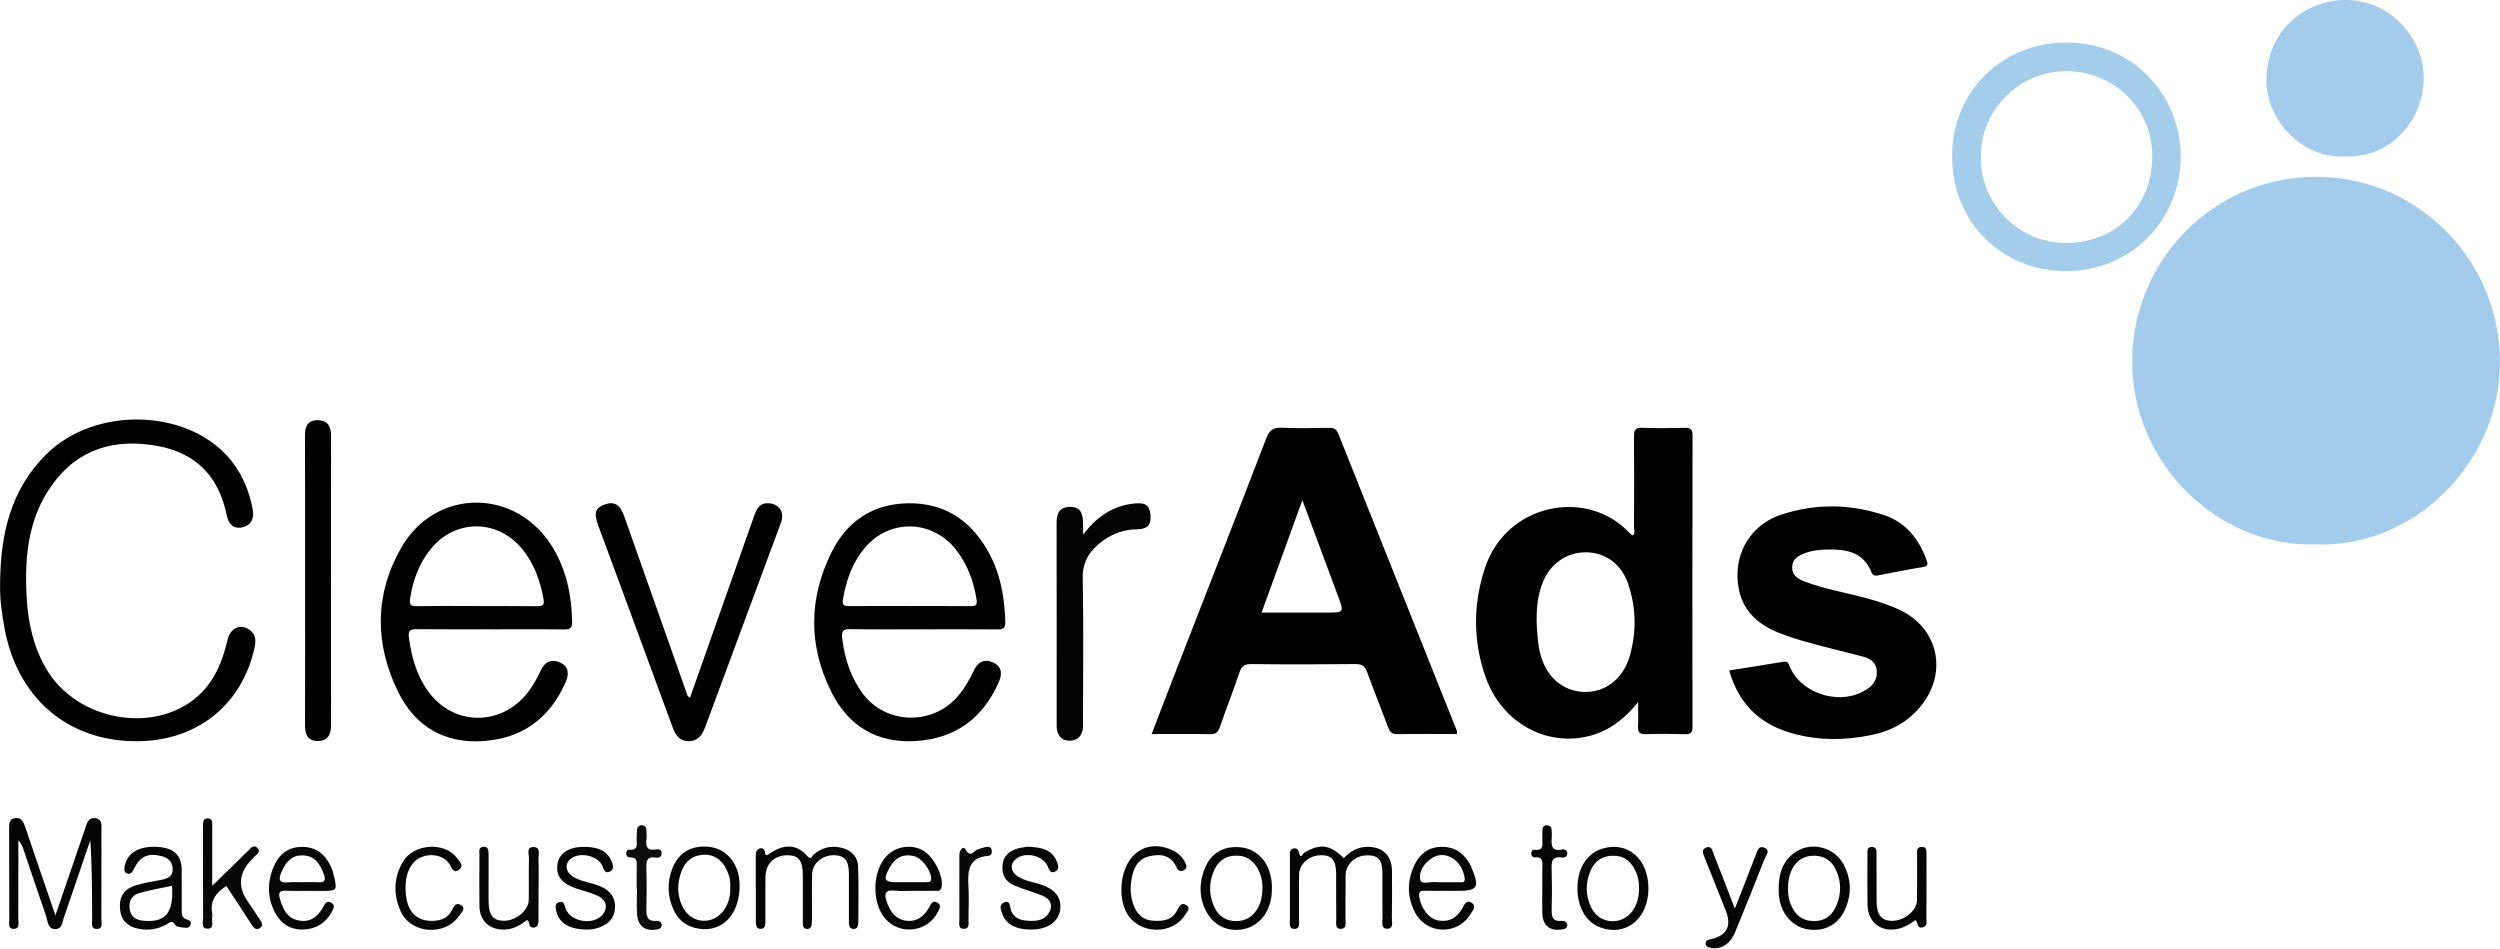
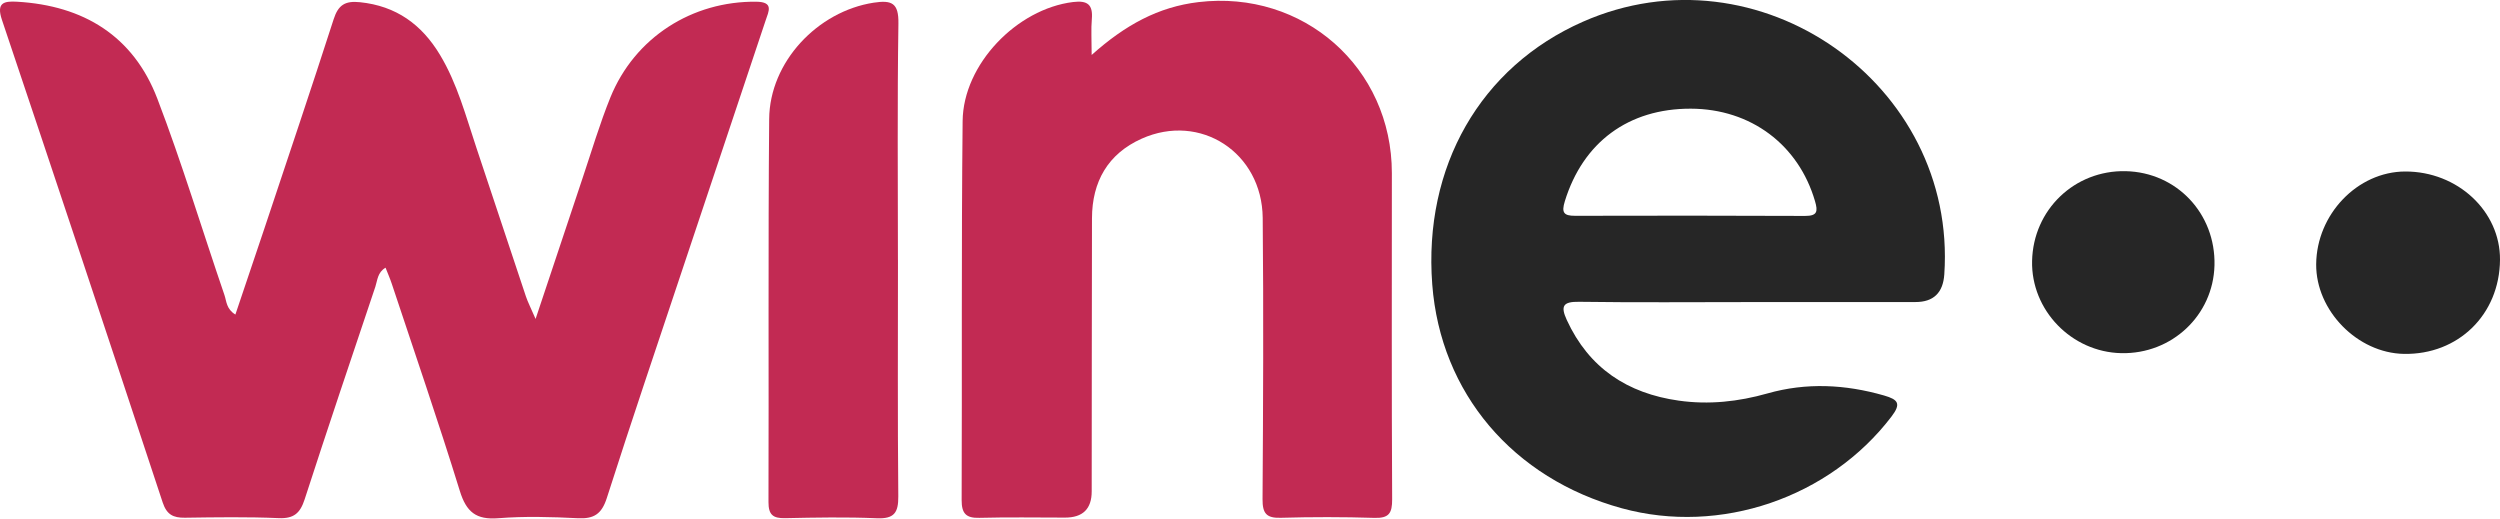
- <svg xmlns="http://www.w3.org/2000/svg" id="Layer_2" data-name="Layer 2" viewBox="0 0 1089.16 413.13">
+ <svg xmlns="http://www.w3.org/2000/svg" id="Layer_2" data-name="Layer 2" viewBox="0 0 612.83 127.1">
  <defs>
    <style>
      .cls-1 {
-         fill: #040404;
+         fill: #c22a53;
      }

      .cls-2 {
-         fill: #010101;
-       }
- 
-       .cls-3 {
-         fill: #060606;
-       }
- 
-       .cls-4 {
-         fill: #050505;
-       }
- 
-       .cls-5 {
-         fill: #020202;
-       }
- 
-       .cls-6 {
-         fill: #a4cceb;
-       }
- 
-       .cls-7 {
-         fill: #080808;
-       }
- 
-       .cls-8 {
-         fill: #070707;
-       }
- 
-       .cls-9 {
-         fill: #0d0d0d;
-       }
- 
-       .cls-10 {
-         fill: #a2cbec;
+         fill: #262626;
      }
    </style>
  </defs>
  <g id="Layer_1-2" data-name="Layer 1">
-     <g id="_4burYI" data-name="4burYI">
-       <g>
-         <path class="cls-10" d="M1008.88,237.17c-42.06,1.39-80.33-34.99-79.95-80.12,.38-44.22,35.71-79.81,79.75-80.04,44.24-.23,80.99,36.18,80.46,81.88-.49,42.28-36.82,79.84-80.27,78.28Z" />
-         <path d="M634.6,319.79c-8.59,0-17.22-.1-25.84,.06-2.6,.05-3.36-1.24-4.12-3.3-2.95-7.94-6.15-15.78-9.03-23.75-.94-2.6-2.21-3.52-5.04-3.49-15.16,.16-30.32,.19-45.48,0-3.14-.04-4.26,1.12-5.18,3.86-2.65,7.86-5.68,15.59-8.41,23.43-.74,2.13-1.57,3.31-4.13,3.26-8.31-.16-16.63-.06-25.64-.06,3.89-10.11,7.58-19.82,11.35-29.49,12.88-33.11,25.86-66.19,38.58-99.36,1.38-3.6,3.07-4.77,6.81-4.6,6.82,.31,13.66,.16,20.49,.05,2.1-.03,3.28,.52,4.11,2.6,17.2,43.21,34.47,86.38,51.7,129.57,.1,.26-.08,.63-.16,1.22Zm-84.98-52.91c9.86,0,19,0,28.14,0,7.82,0,7.84,0,5.19-7.15-5.04-13.6-10.12-27.19-15.56-41.82-6.09,16.77-11.78,32.46-17.77,48.97Z" />
-         <path d="M713.66,305.84c-6.86,8.61-14.53,13.8-24.29,15.44-17.95,3.02-35.52-7.66-42.1-26.18-5.57-15.69-5.55-31.69-.37-47.52,9.28-28.37,44.68-35.29,63.23-15.17,.31,.34,.74,.57,1.16,.89,1.35-1.13,.57-2.54,.58-3.73,.07-13.15,.11-26.31,0-39.46-.02-2.72,.58-3.84,3.56-3.73,6.15,.22,12.32,.16,18.48,.02,2.51-.06,3.47,.58,3.47,3.31-.08,42.29-.08,84.59-.03,126.88,0,2.27-.5,3.32-3.02,3.26-5.82-.15-11.66-.18-17.48,0-2.85,.09-3.33-1.22-3.21-3.62,.15-2.95,.03-5.92,.03-10.38Zm-44.14-33.15c.27,4.16,.5,8.32,1.58,12.37,2.64,9.91,9.64,15.99,18.9,16.4,8.88,.39,16.97-5.46,19.86-15.16,3.16-10.61,3.05-21.39-.53-31.92-2.94-8.65-9.83-13.63-18.23-13.75-8.52-.13-15.87,5.01-19.12,13.43-2.32,6.01-2.69,12.29-2.46,18.64Z" />
-         <path d="M753.34,292.09c8.03-1.28,15.9-2.48,23.75-3.81,1.96-.33,2.11,1.01,2.63,2.19,5.42,12.42,23,17.29,34.12,9.47,2.67-1.88,4.04-4.47,3.82-7.66-.24-3.45-2.61-5.31-5.71-6.14-7.71-2.05-15.49-3.86-23.18-5.97-4.64-1.27-9.28-2.68-13.75-4.45-12.41-4.92-18.27-13.48-18.05-25.86,.21-11.54,7.29-21.75,18.91-25.6,14.96-4.95,30.23-4.81,45.15,.23,9.23,3.12,14.88,10.24,18.23,19.29,.75,2.02,.76,2.91-1.72,3.31-6.4,1.02-12.77,2.28-19.13,3.56-1.57,.32-2.53,.11-3.14-1.44-3.34-8.46-10.51-9.9-18.38-9.82-3.49,.03-7,.32-10.34,1.52-2.94,1.05-5.61,2.45-5.76,6.07-.15,3.66,2.41,5.19,5.35,6.33,9.19,3.56,18.96,5,28.39,7.69,4.64,1.33,9.21,2.81,13.56,4.93,15.71,7.69,20.24,25.64,10.06,39.94-5.59,7.86-13.33,12.37-22.64,14.31-12.27,2.55-24.56,2.55-36.54-1.25-13.14-4.16-21.72-13.04-25.63-26.85Z" />
-         <path class="cls-10" d="M1021.89,68.15c-18.46,1.2-34.4-15.41-34.47-32.77-.08-22.25,16.78-34.93,33.58-35.37,20.09-.52,34.58,16.38,34.92,33.04,.4,19.72-14.98,35.91-34.02,35.1Z" />
-         <path class="cls-2" d="M.03,255.42c.02-23.13,4.81-41.91,19.62-57,21.68-22.1,63.65-20.54,81.61,2.93,4.65,6.07,7.38,12.97,8.82,20.41,.77,3.99-.54,7.19-4.71,8.01-4.17,.82-5.93-2.04-6.69-5.69-3.4-16.4-13.23-26.63-29.7-29.72-18.65-3.5-34.87,.94-46.35,16.97-10.44,14.57-11.95,31.43-11.03,48.66,.59,11.07,2.88,21.75,8.59,31.46,13.39,22.76,47.49,28.72,66.32,11.54,7.18-6.55,10.49-15.16,12.66-24.38,1.23-5.23,5.87-7.05,9.78-4.05,2.68,2.06,2.55,4.87,1.92,7.73-5.32,24.06-23.83,39.52-48.51,40.56-30.96,1.31-54.16-17.3-60.22-48.25-1.41-7.21-2.27-14.46-2.08-19.18Z" />
-         <path class="cls-6" d="M950.06,68.26c.01,27.75-21.9,49.78-49.47,49.86-28.18,.09-49.93-20.75-50.12-49.84-.18-28.33,21.86-50.03,50.32-49.76,29.42,.28,49.28,23.88,49.28,49.74Zm-87.03,0c-.56,20.07,16.42,38.26,38.2,37.59,20.83-.64,36.37-15.84,36.44-37.76,.07-20.72-16.8-37.28-37.72-37.08-21.04,.2-37.24,17.64-36.92,37.25Z" />
-         <path class="cls-2" d="M401.98,274.16c-10.5,0-21,.14-31.49-.08-3.27-.07-3.93,.95-3.57,3.98,1.06,8.93,3.72,17.21,9.21,24.43,9.85,12.97,29.69,13.62,40.7,1.36,3.14-3.5,5.46-7.51,7.45-11.75,1.74-3.71,4.64-5.32,8.55-3.38,3.76,1.86,3.84,4.96,2.29,8.48-6.94,15.79-18.92,24.56-36.17,25.64-16.98,1.06-29.44-6.6-36.84-21.52-9.93-20.01-9.82-40.52,.08-60.54,6.71-13.58,17.92-21.29,33.42-21.52,15.41-.23,26.71,6.99,34.39,20.11,5.7,9.74,7.69,20.43,7.97,31.58,.07,2.79-1.02,3.28-3.48,3.26-10.83-.1-21.66-.05-32.5-.04Zm-5.76-10.13c8.82,0,17.63-.06,26.45,.04,2.26,.02,3.22-.2,2.77-2.98-1.3-8.04-4.02-15.4-9.11-21.79-10.23-12.81-28.43-13.33-39.13-1.11-5.76,6.58-8.52,14.49-9.97,22.98-.49,2.83,.95,2.9,3.04,2.88,8.65-.07,17.3-.03,25.95-.03Z" />
-         <path class="cls-2" d="M213.63,274.16c-10.66,0-21.31,.06-31.97-.05-2.64-.03-3.96,.36-3.54,3.52,1.13,8.52,3.35,16.59,8.48,23.65,10.41,14.34,29.93,15.34,41.85,2.17,3.05-3.37,5.23-7.27,7.14-11.35,1.79-3.83,4.75-5.22,8.55-3.4,3.77,1.81,3.8,5.08,2.28,8.53-6.85,15.54-18.65,24.38-35.65,25.61-17.14,1.24-29.93-6.35-37.34-21.46-10.24-20.87-10.28-42.35,1.3-62.65,15.12-26.5,50.59-26.19,66.24,.06,5.86,9.83,8.04,20.61,8.29,31.94,.06,2.93-.92,3.54-3.64,3.5-10.65-.15-21.31-.06-31.97-.06Zm-6.04-10.14v.03c8.81,0,17.63-.08,26.44,.05,2.48,.04,3.2-.64,2.76-3.1-1.43-7.96-4.04-15.37-9.22-21.74-10.65-13.1-29.01-13.3-39.76-.26-5.2,6.3-7.88,13.71-9.13,21.76-.44,2.86,.39,3.35,2.97,3.31,8.65-.13,17.3-.05,25.94-.05Z" />
-         <path class="cls-2" d="M300.62,303.93c9.32-26.4,18.61-52.69,27.87-79,1.04-2.95,2.16-5.68,5.93-5.69,4.8-.02,7.55,3.78,5.87,8.33-11,29.74-22.07,59.45-33.06,89.19-1.32,3.58-3.28,6.27-7.45,6.15-3.95-.12-5.57-2.86-6.81-6.24-10.69-29.16-21.47-58.29-32.23-87.43-2.16-5.86-1.49-8.04,2.97-9.55,3.99-1.35,6.48,.22,8.3,5.39,9.02,25.51,18.03,51.04,27.02,76.56,.27,.76,.24,1.66,1.58,2.28Z" />
-         <path class="cls-5" d="M471.86,232.96c6.1-8.08,12.99-12.51,21.9-13.55,5.15-.6,7.03,.53,7.46,4.76,.45,4.41-1.35,6.38-5.93,6.43-5.24,.05-10.2,1.69-14.48,4.76-5.61,4.02-9.26,8.83-9.11,16.55,.42,20.63,.14,41.27,.13,61.9,0,1.49,.12,3.04-.22,4.47-.71,2.95-2.76,4.47-5.82,4.41-2.89-.06-4.61-1.68-5.23-4.43-.22-.96-.21-1.98-.21-2.97,0-29.12,.03-58.24-.03-87.37,0-4.06,1.06-6.93,5.65-7.09,4.14-.15,5.86,2.03,5.89,7.3,0,1.16,0,2.32,0,4.84Z" />
-         <path d="M132.91,253.08c0-20.99,.06-41.97-.05-62.96-.02-4.07,.9-7.08,5.54-7.05,4.46,.02,5.84,2.79,5.83,6.95-.06,41.97-.06,83.95,0,125.92,0,4.22-1.61,6.94-5.94,6.9-4.2-.04-5.43-2.89-5.41-6.8,.08-20.99,.04-41.97,.04-62.96h-.02Z" />
-         <path class="cls-1" d="M24.16,398.74c4.59-13.39,8.76-25.59,12.95-37.78,.75-2.18,1.31-4.93,4.37-4.52,3.21,.43,2.72,3.24,2.72,5.55,0,12.83,.02,25.65-.02,38.48,0,1.67,.76,4.22-1.99,4.24-2.74,.02-2.04-2.5-2.05-4.2-.04-11.42-.02-22.84-.81-34.4-3.35,9.81-6.7,19.62-10.05,29.43-.37,1.1-.65,2.24-1.13,3.29-1.03,2.28-.69,6.01-4.22,5.93-3.15-.07-3.09-3.52-3.87-5.74-3.34-9.56-6.51-19.18-9.76-28.77-.5-1.48-1.09-2.94-2.3-4.22,0,11.44,.02,22.89-.03,34.33,0,1.67,.8,4.24-1.89,4.32-2.75,.09-2.04-2.48-2.04-4.16-.05-12.99-.02-25.98-.06-38.97,0-2.22-.23-4.75,2.59-5.16,2.92-.43,3.77,2,4.55,4.33,4.14,12.24,8.36,24.45,13,38.01Z" />
-         <path class="cls-1" d="M329.25,387.14c0-4.83,.01-9.65,0-14.48,0-1.25,.28-2.44,1.46-2.93,1.27-.53,2.33,.05,2.52,1.47,.3,2.21,1.15,1.3,2.22,.58,5.8-3.92,11.39-4.43,16.41,1.31,1.51,1.73,1.85-.14,2.54-.74,3.37-2.92,7.26-4.02,11.59-3.15,4.55,.92,7.67,3.71,7.86,8.41,.31,7.98,.09,15.97,.09,23.96,0,1.61-.33,3.31-2.26,3.14-1.93-.17-1.83-2.05-1.84-3.54-.02-6.82,.01-13.65,0-20.47-.01-5.75-1.79-8-6.39-8.12-5.01-.13-9.5,3.48-9.64,8.08-.17,5.82-.04,11.65-.04,17.47,0,1.16,.02,2.33-.03,3.49-.07,1.57-.36,3.3-2.35,3.09-1.64-.17-1.62-1.79-1.62-3.18,.02-6.66,.03-13.31,0-19.97-.03-6.64-1.74-8.92-6.62-8.96-5.8-.04-9.65,3.73-9.68,9.53-.03,6.32,.01,12.65-.02,18.97,0,1.48,.05,3.44-1.84,3.57-2.32,.16-2.31-1.88-2.31-3.58,0-4.66,0-9.32,0-13.98h-.04Z" />
-         <path class="cls-1" d="M585.45,373.86c2.77-3,6.09-4.9,10.33-4.92,6.59-.03,10.58,3.73,10.65,10.36,.07,6.82,.06,13.65-.05,20.47-.03,1.81,.89,4.74-1.92,4.84-2.91,.11-2.13-2.82-2.15-4.65-.08-6.32-.03-12.65-.03-18.97,0-6.28-1.6-8.34-6.48-8.36-5.27-.02-9.48,3.71-9.57,8.72-.11,6.32,.02,12.65-.05,18.97-.02,1.68,.68,4.25-1.94,4.35-2.72,.1-2.06-2.48-2.08-4.16-.07-6.66-.02-13.31-.05-19.97-.02-5.69-1.89-7.97-6.46-7.96-5.3,0-9.64,3.76-9.69,8.54-.07,6.49,0,12.98-.04,19.47-.01,1.7,.6,4.21-2.16,4.1-2.28-.1-1.79-2.39-1.8-3.97-.02-9.32,0-18.64,0-27.96,0-1.35-.08-2.82,1.67-3.13,1.4-.24,2.08,.63,2.35,1.96,.6,2.98,1.63,.27,2.08,0,6.95-4.22,11.41-3.7,17.36,2.27Z" />
-         <path class="cls-4" d="M79.18,387.53c0,3,0,6,0,9,0,1.51-.1,3.05,1.63,3.83,1.15,.52,2.92,.74,2.15,2.62-.77,1.87-2.58,1.1-3.97,1.01-.93-.06-2.29-.37-2.66-1.02-1.36-2.4-2.5-.93-3.91-.16-3.62,1.97-7.52,2.63-11.6,1.91-5.36-.94-8.17-3.9-8.55-8.89-.39-5.12,1.72-8.54,6.91-10.13,3.8-1.16,7.78-1.71,11.68-2.52,2.51-.52,4.47-1.66,4.37-4.55-.1-3.03-1.79-4.86-4.74-5.62-6-1.55-9.52,.03-12.27,5.77-.58,1.21-1.31,2.15-2.54,1.86-1.58-.38-1.69-1.72-1.4-3.22,1.14-5.99,6.7-9.14,14.97-8.41,6.77,.6,9.83,3.67,9.91,9.99,.04,2.83,0,5.67,.01,8.5Zm-4.24-1.62c-4.96,1.07-9.72,1.85-14.32,3.18-3.27,.95-4.65,3.65-4.11,7.06,.52,3.32,2.77,4.68,5.94,4.98,9.64,.92,13.27-3.36,12.5-15.23Z" />
-         <path class="cls-3" d="M398.03,388.09c-2.66,0-5.36,.28-7.98-.06-4.16-.54-5.02,1.15-3.77,4.71,1.44,4.09,3.52,7.62,8.29,8.34,4.79,.72,7.92-1.78,10.17-5.66,.84-1.44,1.41-3.4,3.59-2.2,2.13,1.18,.87,2.87,.15,4.29-4.35,8.57-16.45,10.05-22.74,2.81-6-6.9-5.79-20.59,.41-27.26,4.06-4.37,10.83-5.45,15.96-2.55,4.9,2.77,9.23,11.7,8.05,16.21-.45,1.74-1.61,1.36-2.66,1.38-3.16,.05-6.32,.02-9.48,.02v-.03Zm-2.18-3.76c2.5,0,4.99,0,7.49,0,1.37,0,2.6,.11,2.3-2.09-.56-3.96-4.33-8.68-7.92-9.38-4.77-.93-8.02,1.15-10.22,5.25-2.86,5.31-2.26,6.27,3.87,6.23,1.5,0,2.99,0,4.49,0Z" />
-         <path class="cls-3" d="M133.95,388.11c-3,0-6.01,.16-8.99-.05-2.87-.2-3.93,.52-3.01,3.56,1.31,4.31,2.99,8.28,7.9,9.34,5.18,1.12,8.62-1.5,10.97-5.85,.76-1.4,1.52-2.88,3.36-1.91,2.16,1.14,1.06,2.81,.26,4.25-2.64,4.76-6.78,7.27-12.15,7.51-5.27,.23-9.46-2.08-12.05-6.62-3.79-6.63-3.98-13.67-1.05-20.66,2.31-5.54,6.41-8.81,12.7-8.72,6.05,.09,9.87,3.4,12.29,8.63,.62,1.35,1.06,2.8,1.38,4.25,1.37,6.13,1.2,6.31-5.13,6.31-2.17,0-4.33,0-6.5,0,0,0,0-.02,0-.03Zm-2.41-3.74v-.02c2.32,0,4.65-.14,6.96,.03,2.79,.21,3.61-.73,2.62-3.41-1.57-4.23-3.65-7.93-8.75-8.29-5.12-.37-7.8,2.79-9.66,7.04-1.33,3.03-1.53,5.14,2.88,4.68,1.97-.2,3.97-.03,5.96-.03Z" />
-         <path class="cls-3" d="M630.15,388.1c-3.16,0-6.32,.08-9.47-.03-1.91-.07-2.68,.41-2.38,2.52,.68,4.93,4.15,9.65,8.13,10.39,4.86,.9,8.37-1.12,10.72-5.38,.86-1.55,1.74-3.79,4.02-2.27,2.24,1.49,.4,3.36-.43,4.77-5.53,9.34-18.99,9.2-24.14-.35-3.7-6.86-3.67-14.1-.28-21.09,2.42-4.98,6.5-7.87,12.32-7.72,5.8,.15,9.55,3.27,12.1,8.2,.15,.29,.24,.62,.37,.92,3.62,8.7,2.74,10.07-6.46,10.06-1.5,0-2.99,0-4.49,0v-.02Zm-2.32-3.77v.03c2.66,0,5.32,.01,7.98,0,1.13,0,2.6,.2,2.32-1.62-.55-3.57-2.07-6.72-5.15-8.73-2.84-1.85-6.08-2.06-8.97-.26-3.44,2.14-5.98,5.79-5.26,9.5,.49,2.5,4.63,.61,7.09,1.08,.64,.12,1.33,.02,1.99,.02Z" />
-         <path class="cls-8" d="M98.66,386.01c-4.66,2.88-7.23,6.54-6.21,12.04,.09,.48,.1,1.02,0,1.49-.44,1.84,1.27,5.12-2.12,5.05-2.82-.06-1.83-3.07-1.84-4.86-.08-12.31-.04-24.62-.04-36.93,0-1,0-2-.02-2.99-.02-1.57,.07-3.31,2.1-3.27,2.09,.04,1.93,1.91,1.93,3.39,.02,8.29,0,16.58,0,25.98,4.64-4.53,8.69-8.47,12.73-12.42,.83-.81,1.62-1.67,2.5-2.44,1.28-1.12,2.55-3.53,4.43-1.62,1.94,1.96-.88,2.97-1.74,4.34-.17,.27-.46,.48-.7,.71q-8.48,8.56-1.7,18.33c1.7,2.46,3.4,4.92,5,7.45,.86,1.35,2.22,2.99,0,4.22-1.75,.97-2.67-.61-3.48-1.83-1.84-2.76-3.61-5.58-5.42-8.36-1.8-2.76-3.62-5.51-5.44-8.27Z" />
-         <path class="cls-4" d="M774.91,388.12c-.13-7.45,1.7-13.05,7.08-16.78,7.17-4.97,17.43-2.26,21.41,5.63,3.35,6.64,3.31,13.51-.04,20.17-3.05,6.07-9.07,8.87-15.87,7.74-6.29-1.05-11.08-6.21-12.31-13.38-.25-1.47-.24-2.98-.27-3.38Zm4.07-1.08c-.01,2.18,.22,4.3,.97,6.37,1.89,5.22,5.27,7.82,10.31,7.86,5.23,.04,8.33-2.88,10.07-7.45,1.93-5.05,1.8-10.14-.57-15.01-2.1-4.32-5.66-6.33-10.55-5.97-6.25,.47-10.22,5.93-10.24,14.2Z" />
-         <path class="cls-3" d="M718.16,387.32c-.14,12.99-9.77,20.75-20.84,16.79-6.45-2.31-10.32-9.17-10.07-17.86,.24-8.49,4.36-14.67,11.07-16.61,11.02-3.19,19.98,4.8,19.84,17.68Zm-4.09-.19c.05-2.7-.39-5.32-1.57-7.75-1.94-4.03-4.84-6.6-9.67-6.58-4.96,.02-8.21,2.39-10.01,6.82-2.18,5.36-2.05,10.8,.51,15.95,3.52,7.09,13.05,7.76,17.78,1.42,2.18-2.92,2.91-6.29,2.95-9.85Z" />
-         <path class="cls-4" d="M322.25,385.68c-.05,13.85-8.8,21.47-19.74,18.5-4.36-1.18-7.33-4.01-9.1-7.92-2.64-5.84-2.84-11.96-.47-17.95,2.75-6.96,8.26-10.11,15.84-9.39,6.51,.62,11.58,5.45,13.03,12.55,.36,1.78,.38,3.63,.44,4.21Zm-4.13,.84c.23-2.46-.31-4.94-1.35-7.2-1.93-4.24-5.12-7.05-10.03-6.94-4.84,.11-8.19,2.72-9.84,7.18-2.06,5.55-2.04,11.16,1,16.37,3.94,6.74,12.99,6.98,17.48,.59,2.08-2.96,2.93-6.3,2.74-10Z" />
-         <path class="cls-4" d="M554.12,387.35c0,4.08-.93,7.91-3.24,11.33-5.82,8.63-18.92,8.66-24.49-.12-4.01-6.31-4.26-13.2-1.55-20.09,2.54-6.46,7.6-9.64,14.37-9.43,6.45,.2,11.64,4.09,13.76,10.44,.85,2.54,1.26,5.17,1.16,7.86Zm-4.12-.32c.09-2.54-.38-5.01-1.41-7.28-1.91-4.25-4.95-6.98-9.96-6.98-5,0-8.14,2.59-9.93,6.96-2.19,5.36-1.97,10.81,.6,15.95,1.83,3.66,5.05,5.62,9.31,5.62,6.76,0,11.36-5.74,11.38-14.25Z" />
-         <path class="cls-4" d="M447.68,368.86c5.79,.3,10.5,1.01,12.72,6.43,.67,1.64,1.18,3.45-.69,4.39-2.25,1.13-2.65-.96-3.36-2.45-2.26-4.78-10.13-6.32-13.99-2.8-2.45,2.24-2.03,5.49,1.1,7.45,2.86,1.78,6.18,2.33,9.36,3.28,6.78,2.02,9.78,5.82,9.06,11.21-.68,5.04-5.23,8.36-11.8,8.6-6.89,.25-11.67-2.07-13.32-6.61-.66-1.82-1.77-4.26,.74-5.19,2.78-1.04,2.38,1.79,2.94,3.36,1.16,3.3,3.84,4.36,7.03,4.58,3.59,.25,7.25,.13,9.39-3.24,2.13-3.37,.81-6.19-2.7-7.65-3.97-1.65-8.18-2.73-12.14-4.38-3.72-1.56-5.62-4.52-5.29-8.71,.31-4.05,2.76-6.28,6.39-7.38,1.73-.52,3.55-.7,4.56-.89Z" />
-         <path class="cls-4" d="M255.4,404.96c-7.22-.05-11.84-2.86-12.97-7.74-.37-1.58-.99-3.58,1.24-4.2,1.97-.55,2.2,1.16,2.71,2.68,2,5.9,11.93,7.62,16.07,2.87,2.46-2.82,1.85-6.4-1.88-8.21-2.95-1.44-6.25-2.18-9.39-3.23-6.48-2.18-9.05-5.46-8.33-10.64,.65-4.65,4.89-7.53,11.34-7.52,4.99,0,9.72,.73,12.13,5.99,.8,1.74,1.44,3.82-.71,4.79-2.19,.99-2.57-1.21-3.28-2.69-2.2-4.62-10.52-6.1-14.11-2.56-2.51,2.48-1.51,6.01,2.3,7.97,4.01,2.06,8.7,2.18,12.65,4.47,3.35,1.94,4.95,4.74,4.77,8.62-.17,3.71-2.07,6.2-5.28,7.82-2.43,1.22-5.01,1.73-7.28,1.58Z" />
-         <path class="cls-7" d="M234.62,386.78c0,4.83,.04,9.65-.03,14.48-.02,1.12-.18,2.45-1.61,2.78-1.38,.33-2.3-.38-2.5-1.74-.34-2.34-1.35-1.17-2.25-.49-2.45,1.85-5.19,2.98-8.26,3.16-6.37,.37-10.99-3.71-11.09-10-.12-7.49-.05-14.98,0-22.47,0-1.38-.57-3.4,1.62-3.56,2.4-.18,2.36,1.8,2.36,3.51,0,6.66-.02,13.31-.01,19.97,0,6.13,1.81,8.57,6.38,8.72,5.36,.19,11.06-4.4,11.13-9.14,.1-5.99-.08-11.99,.09-17.97,.05-1.85-1.34-5.15,2.12-5,3.13,.13,1.95,3.32,2.03,5.26,.16,4.15,.05,8.32,.05,12.48h-.02Z" />
-         <path class="cls-4" d="M755.81,395.89c3.31-8.51,6.19-15.9,9.07-23.29,.71-1.82,1.16-4.41,3.89-3.24,2.67,1.15,.62,3.23,.06,4.68-4.18,10.66-8.46,21.28-12.81,31.86-2.23,5.43-6.25,7.93-10.69,7.05-1.27-.25-2.33-.66-2.22-2.13,.09-1.22,1.16-1.4,2.17-1.63,7-1.56,9.23-5.7,6.62-12.34-3.04-7.72-6.12-15.42-9.2-23.12-.62-1.56-1.61-3.43,.36-4.38,2.56-1.23,2.97,1.29,3.59,2.87,2.98,7.56,5.88,15.14,9.18,23.66Z" />
-         <path class="cls-3" d="M176.69,387.04c.03,9.71,4.52,14.71,12.63,14.12,3.41-.25,6.09-1.57,7.63-4.75,.86-1.77,1.97-3.56,4.09-1.94,1.97,1.51,.01,3.02-.8,4.25-6.04,9.17-21.01,8.35-25.61-1.58-3.32-7.18-3.2-14.63,.82-21.59,4.64-8.03,18.12-9,23.63-1.79,1.08,1.42,3.28,3.34,.92,5.12-2.62,1.97-3.13-.89-4.17-2.46-3.39-5.09-12.05-5.16-16.03-.18-2.54,3.18-3.09,6.92-3.12,10.81Z" />
-         <path class="cls-3" d="M488.53,388.11c-.06-15.13,10.28-23.09,21.99-17.82,2.51,1.13,4.48,2.82,5.74,5.31,.65,1.29,1.14,2.52-.39,3.46-1.46,.9-2.64,.28-3.26-1.11-2.49-5.61-7.21-6.09-12.16-4.84-4.98,1.26-6.77,5.45-7.52,10.16-.57,3.51-.44,6.96,.68,10.35,1.35,4.1,3.85,7.07,8.38,7.46,4.47,.39,8.78-.01,11.01-4.85,.77-1.67,1.89-3.12,3.78-1.96,2.21,1.36,.36,2.96-.4,4.2-5.58,9.09-20.27,8.67-25.47-.65-1.84-3.31-2.28-6.91-2.38-9.71Z" />
-         <path class="cls-1" d="M834.51,400.86c-2.24,1.49-4.4,3-7.04,3.67-7.67,1.96-13.74-2.46-13.87-10.37-.12-7.32-.02-14.63-.01-21.95,0-1.5-.24-3.27,1.99-3.22,2.21,.04,1.94,1.89,1.95,3.33,.04,6.82-.01,13.64,.03,20.46,.04,5.82,2.16,8.4,6.8,8.4,5.25,0,10.74-4.42,10.81-8.93,.11-6.48,0-12.97,.04-19.46,.01-1.55-.57-3.73,1.93-3.83,2.52-.1,2.14,2.06,2.15,3.65,.03,9.14,.04,18.29-.02,27.43,0,1.54,.56,3.56-1.81,4.02-2.45,.48-1.73-2.27-2.97-3.2Z" />
-         <path class="cls-9" d="M277.38,387.25c0-3.15-.06-6.31,.02-9.46,.06-2.25,.29-4.43-3.05-4.26-.87,.04-1.49-.62-1.53-1.61-.03-.94,.41-1.82,1.31-1.74,4.28,.4,3.11-2.68,3.25-4.92,.08-1.32,0-2.66,.17-3.97,.15-1.09,1.01-1.81,2.07-1.79,1.07,.02,1.88,.76,1.96,1.89,.1,1.49,.2,3,.04,4.47-.32,3.02,.37,4.82,3.95,4.22,1.29-.22,2.82-.16,2.66,1.91-.13,1.62-1.39,1.81-2.54,1.63-3.95-.63-4.19,1.58-4.09,4.66,.19,5.8,.12,11.62,.02,17.43-.05,3.09,.03,5.81,4.29,5.48,1.25-.1,2.41,.43,2.36,1.92-.04,1.48-1.29,1.68-2.48,1.88-4.61,.76-7.83-1.52-8.21-6.31-.31-3.79-.06-7.62-.06-11.44-.05,0-.1,0-.15,0Z" />
-         <path class="cls-4" d="M671.93,387.47c0-3.16-.06-6.32,.02-9.48,.06-2.38,.41-4.79-3.25-4.48-.89,.08-1.51-.52-1.57-1.53-.06-.97,.38-1.87,1.27-1.76,4.59,.55,3.44-2.7,3.52-5.14,.04-1.33,.01-2.66,.1-3.99,.06-.98,.85-1.5,1.65-1.54,.99-.05,2.09,.3,2.25,1.49,.18,1.31,.22,2.66,.11,3.98-.26,3.3-.06,6.06,4.5,5.09,1.09-.23,2.15,.3,2.29,1.4,.19,1.44-1.02,2.26-2.22,2.07-4.92-.77-4.69,2.24-4.59,5.62,.16,5.65,.14,11.31,0,16.96-.08,3.07,.31,5.35,4.18,5.05,1.21-.09,2.56,.36,2.62,1.71,.09,1.76-1.5,1.88-2.83,2.06-4.88,.65-7.9-1.94-8.05-7.03-.1-3.49-.02-6.98-.02-10.48Z" />
-         <path class="cls-7" d="M417.95,386.83c0-4.82-.03-9.63,.01-14.45,.02-1.87,1.68-4.13,2.69-2.34,2.28,4.03,3.56,.55,5.24,.06,1.26-.37,2.5-.91,3.78-1.12,1.24-.21,2.34,.17,2.43,1.74,.06,1.15-.42,2.06-1.58,2.15-8.27,.64-9.01,6.16-8.62,12.76,.29,4.97,.08,9.96,.04,14.95-.01,1.72,.59,4.15-2.16,4.08-2.4-.06-1.81-2.32-1.82-3.88-.04-4.65-.01-9.3-.01-13.95Z" />
-       </g>
+     <g>
+       <path class="cls-1" d="M131.29,78.18c4.15-12.44,7.81-23.47,11.51-34.49,2.23-6.63,4.21-13.35,6.83-19.82C155.59,9.2,169.65,.24,185.4,.42c4.33,.05,3.03,2.35,2.28,4.59-6.8,20.37-13.62,40.74-20.42,61.11-6.21,18.63-12.52,37.23-18.5,55.93-1.26,3.94-3.14,5.18-7.11,4.98-6.48-.32-13.02-.51-19.48,0-5.46,.43-7.85-1.5-9.46-6.71-5.26-17.01-11.06-33.85-16.67-50.75-.41-1.25-.95-2.46-1.53-3.95-1.98,1.15-1.98,3.1-2.5,4.67-5.83,17.35-11.69,34.7-17.33,52.11-1.1,3.4-2.65,4.77-6.36,4.61-7.65-.33-15.33-.21-22.99-.1-2.88,.04-4.46-.76-5.45-3.74C26.84,83.7,13.72,44.25,.47,4.85-.94,.64,.97,.24,4.17,.42c16.29,.94,28.51,8.37,34.4,23.77,6.06,15.84,10.96,32.11,16.46,48.17,.51,1.5,.44,3.38,2.67,4.75,2.42-7.17,4.8-14.17,7.14-21.19,5.68-17.05,11.43-34.08,16.94-51.18,1.13-3.51,2.78-4.58,6.46-4.2,8.88,.92,15.13,5.45,19.61,12.9,4.26,7.08,6.33,15,8.91,22.72,4.07,12.15,8.08,24.33,12.15,36.48,.46,1.38,1.14,2.69,2.38,5.55Z" />
+       <path class="cls-2" d="M429.07,74.05c-13.99,0-27.98,.13-41.97-.07-3.95-.06-4.61,1.02-3.03,4.46,5.43,11.81,14.89,18,27.46,19.77,7.35,1.04,14.58,.26,21.74-1.77,9.54-2.71,19.07-2.22,28.58,.51,3.49,1.01,4.23,2.01,1.78,5.21-15.17,19.86-41.93,29.05-66.05,22.44-26.72-7.32-44.46-28.26-46.49-54.87-2.2-28.87,11.81-53.31,36.9-64.39,42.99-18.98,91.81,15.14,88.62,61.92q-.46,6.79-7.07,6.78c-13.49,0-26.98,0-40.47,0Zm-14.61-47.41c-15.29-.04-26.43,8.25-30.87,22.69-.86,2.79-.27,3.58,2.51,3.57,18.79-.04,37.57-.06,56.36,.03,3.03,.01,3.2-1.08,2.46-3.61-4.03-13.84-15.75-22.64-30.45-22.68Z" />
+       <path class="cls-1" d="M267.59,13.48c8.25-7.38,16.38-11.79,26.17-12.96,25.7-3.07,47.44,16.05,47.43,41.92,0,26.65-.07,53.29,.07,79.94,.02,3.42-.77,4.68-4.35,4.57-7.65-.24-15.32-.24-22.98-.02-3.53,.1-4.46-1.11-4.44-4.57,.15-22.98,.26-45.96,.04-68.94-.15-16.02-15.29-25.87-29.68-19.42-8.26,3.7-12.15,10.53-12.17,19.51-.05,22.32-.05,44.63-.07,66.95q0,6.45-6.58,6.42c-6.99-.01-13.99-.12-20.98,.06-3.27,.09-4.33-1.1-4.32-4.34,.12-30.97-.08-61.95,.24-92.92,.14-13.94,13.3-27.48,27.05-29.18,3.58-.44,4.93,.62,4.62,4.21-.21,2.46-.04,4.95-.04,8.79Z" />
+       <path class="cls-1" d="M220.12,63.71c0,19.31-.1,38.63,.08,57.94,.04,4.08-1.04,5.57-5.29,5.39-7.48-.32-14.98-.18-22.47-.02-2.97,.06-4.07-.84-4.06-3.96,.1-31.3-.1-62.6,.17-93.9,.12-13.98,11.86-26.37,25.6-28.5,4.49-.69,6.16,.08,6.08,5.12-.29,19.31-.12,38.62-.12,57.94h.02Z" />
+       <path class="cls-2" d="M567.77,64.79c.09-12.25,10.12-22.71,21.81-22.75,12.85-.04,23.35,9.75,23.25,21.66-.12,13.41-10.22,23.29-23.56,23.05-11.4-.21-21.58-10.61-21.5-21.96Z" />
+       <path class="cls-2" d="M521.08,41.96c12.52,.28,22.08,10.43,21.76,23.09-.31,12.24-10.45,21.79-22.85,21.52-12.19-.26-22.13-10.53-21.86-22.6,.27-12.56,10.42-22.29,22.95-22.01Z" />
    </g>
  </g>
</svg>
